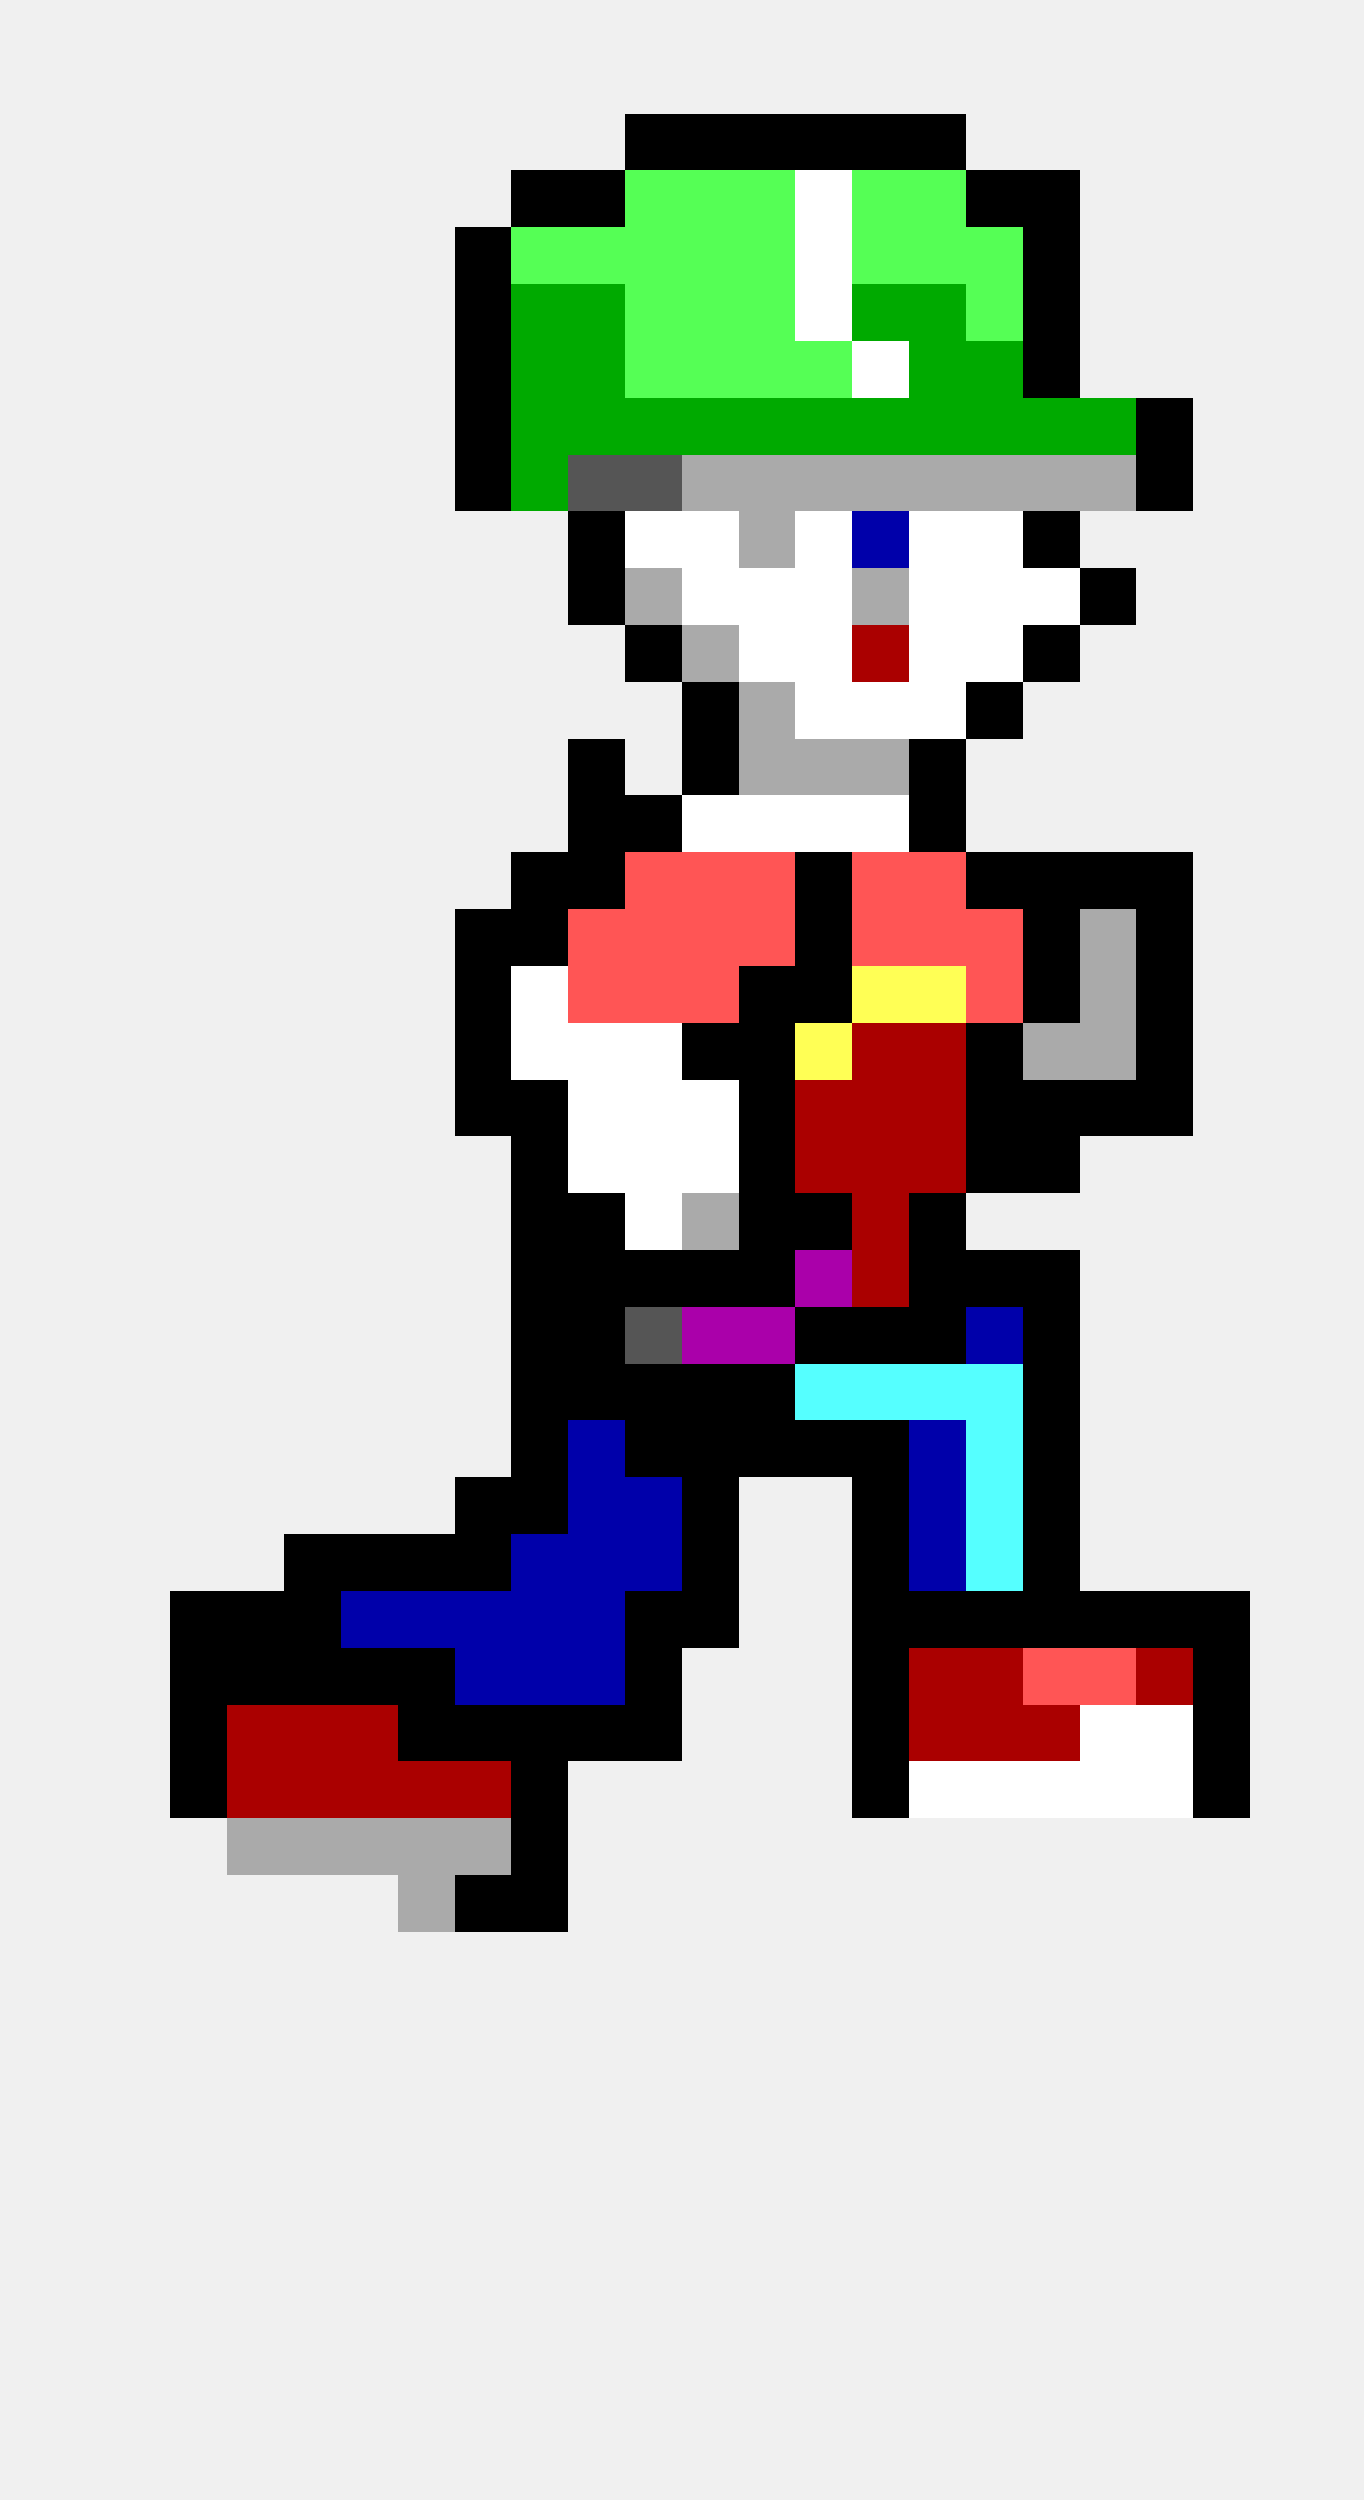
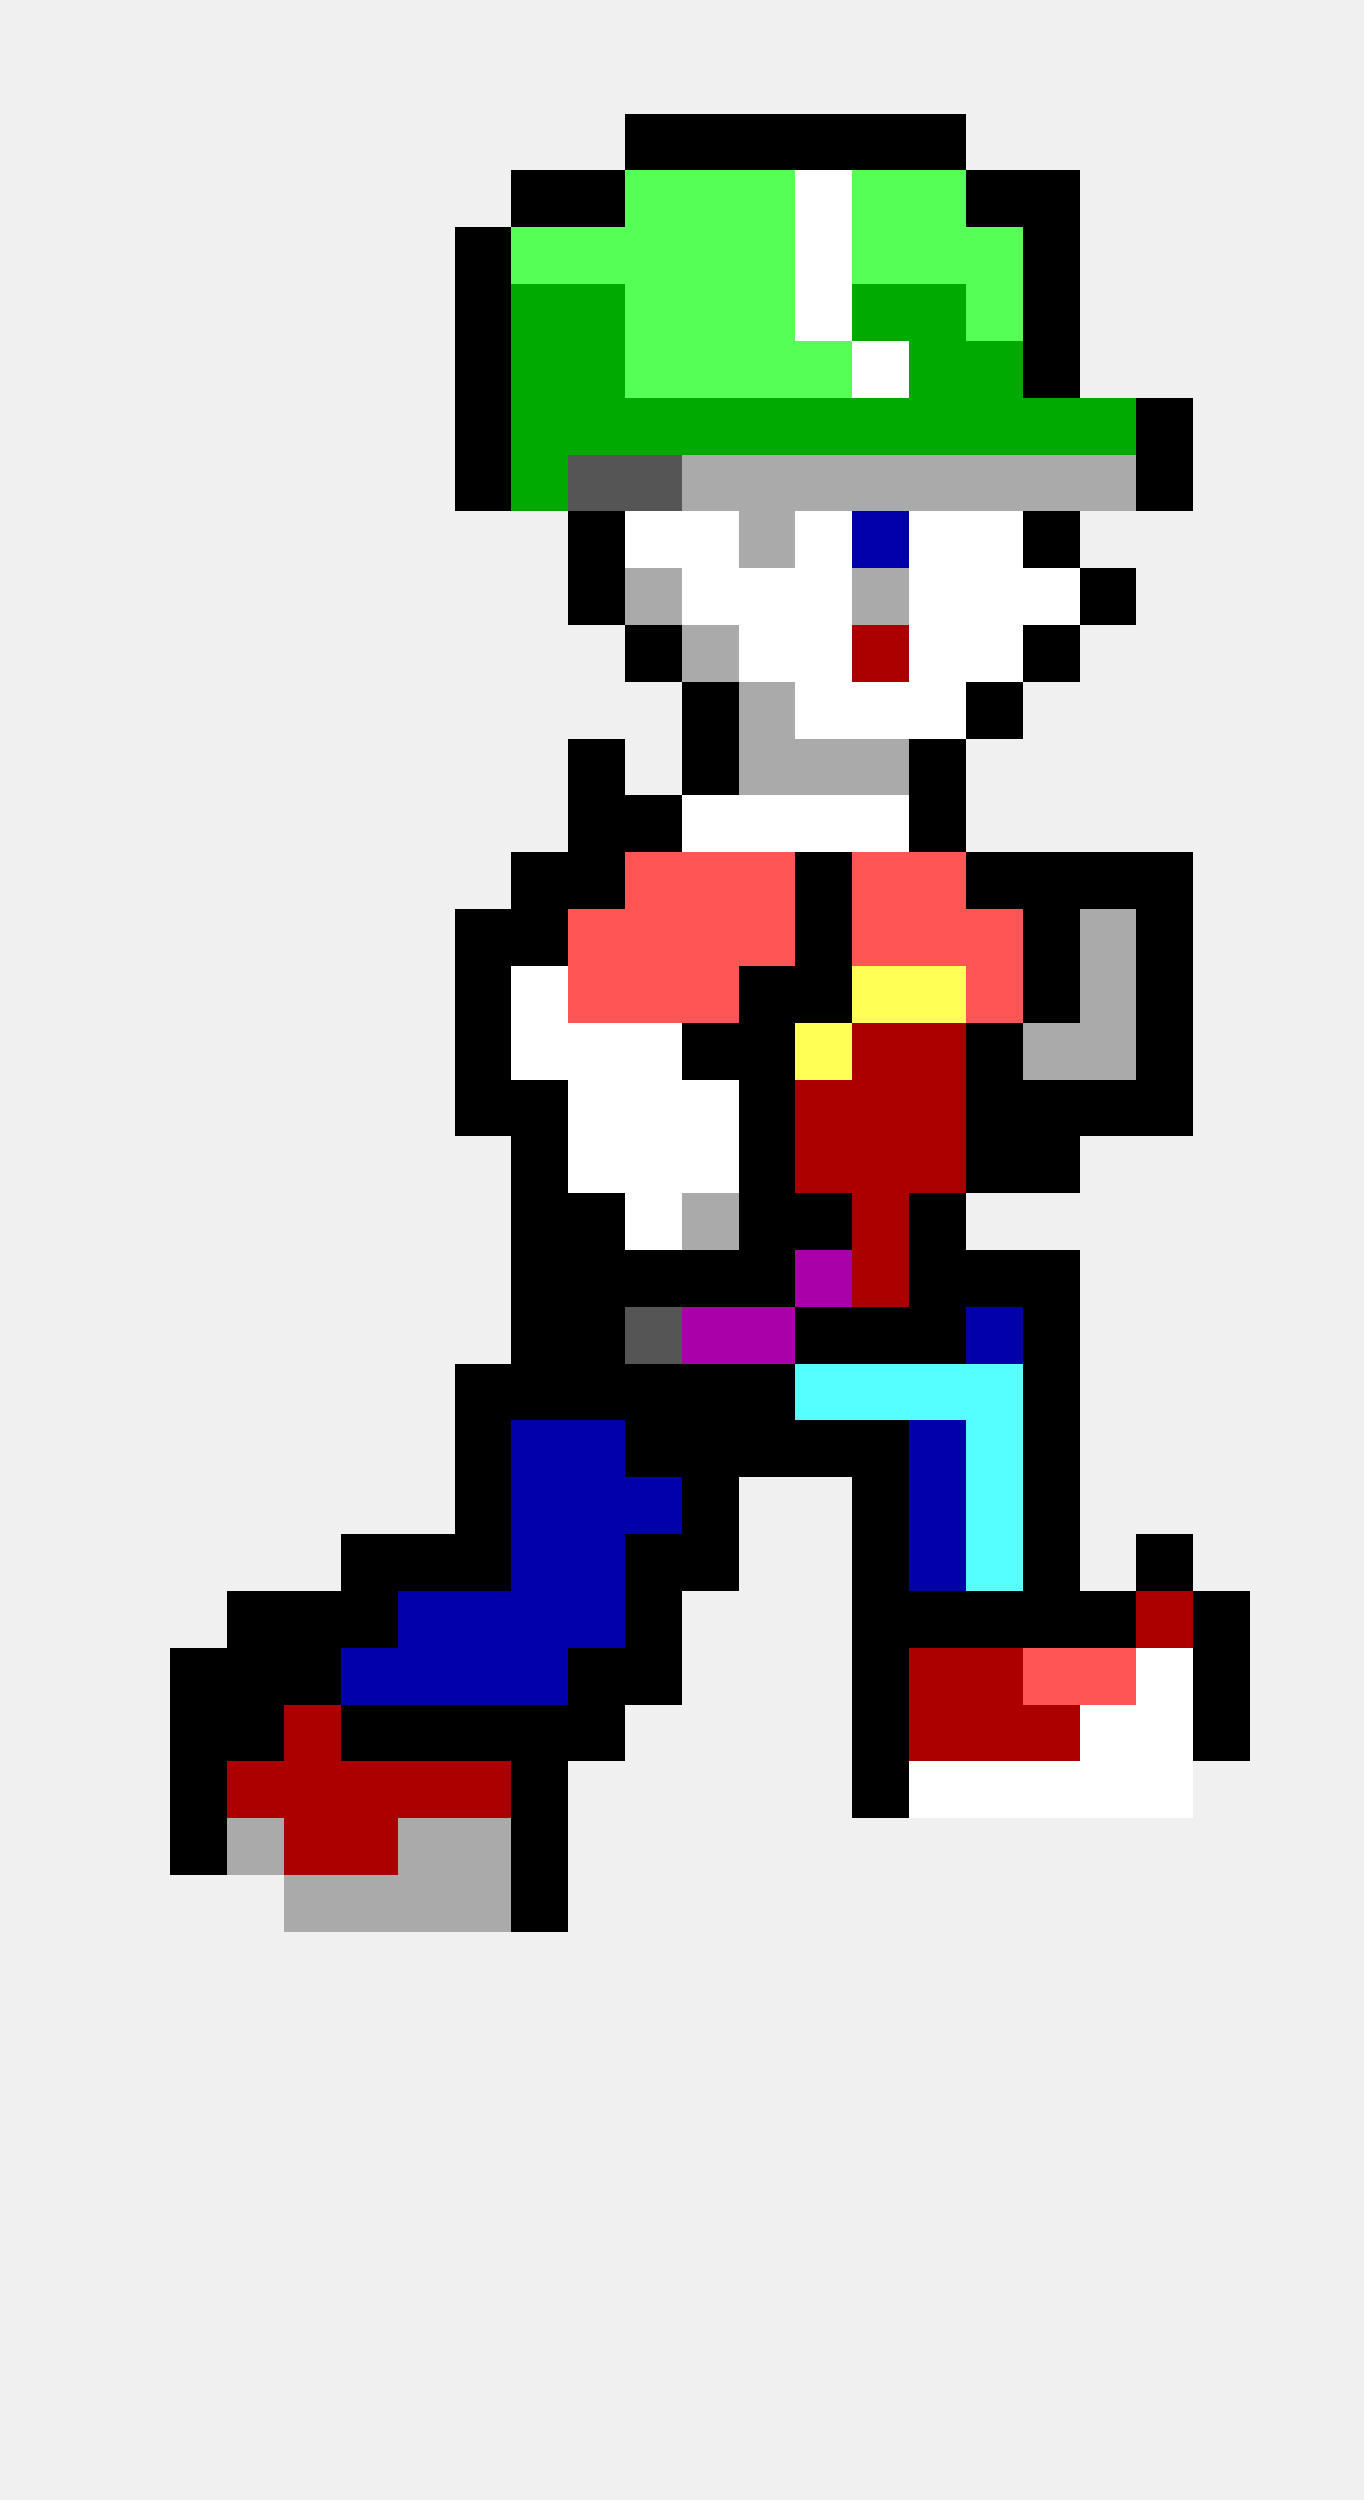
<svg xmlns="http://www.w3.org/2000/svg" width="24" height="44" viewBox="0 0 24 44" shape-rendering="crispEdges">
  <rect x="11" y="2" width="1" height="1" fill="#000000" />
  <rect x="12" y="2" width="1" height="1" fill="#000000" />
  <rect x="13" y="2" width="1" height="1" fill="#000000" />
  <rect x="14" y="2" width="1" height="1" fill="#000000" />
  <rect x="15" y="2" width="1" height="1" fill="#000000" />
  <rect x="16" y="2" width="1" height="1" fill="#000000" />
  <rect x="9" y="3" width="1" height="1" fill="#000000" />
  <rect x="10" y="3" width="1" height="1" fill="#000000" />
  <rect x="11" y="3" width="1" height="1" fill="#55ff55" />
  <rect x="12" y="3" width="1" height="1" fill="#55ff55" />
  <rect x="13" y="3" width="1" height="1" fill="#55ff55" />
  <rect x="14" y="3" width="1" height="1" fill="#ffffff" />
  <rect x="15" y="3" width="1" height="1" fill="#55ff55" />
  <rect x="16" y="3" width="1" height="1" fill="#55ff55" />
  <rect x="17" y="3" width="1" height="1" fill="#000000" />
  <rect x="18" y="3" width="1" height="1" fill="#000000" />
  <rect x="8" y="4" width="1" height="1" fill="#000000" />
  <rect x="9" y="4" width="1" height="1" fill="#55ff55" />
  <rect x="10" y="4" width="1" height="1" fill="#55ff55" />
  <rect x="11" y="4" width="1" height="1" fill="#55ff55" />
  <rect x="12" y="4" width="1" height="1" fill="#55ff55" />
  <rect x="13" y="4" width="1" height="1" fill="#55ff55" />
  <rect x="14" y="4" width="1" height="1" fill="#ffffff" />
  <rect x="15" y="4" width="1" height="1" fill="#55ff55" />
  <rect x="16" y="4" width="1" height="1" fill="#55ff55" />
  <rect x="17" y="4" width="1" height="1" fill="#55ff55" />
  <rect x="18" y="4" width="1" height="1" fill="#000000" />
  <rect x="8" y="5" width="1" height="1" fill="#000000" />
  <rect x="9" y="5" width="1" height="1" fill="#00aa00" />
  <rect x="10" y="5" width="1" height="1" fill="#00aa00" />
  <rect x="11" y="5" width="1" height="1" fill="#55ff55" />
  <rect x="12" y="5" width="1" height="1" fill="#55ff55" />
  <rect x="13" y="5" width="1" height="1" fill="#55ff55" />
  <rect x="14" y="5" width="1" height="1" fill="#ffffff" />
  <rect x="15" y="5" width="1" height="1" fill="#00aa00" />
  <rect x="16" y="5" width="1" height="1" fill="#00aa00" />
  <rect x="17" y="5" width="1" height="1" fill="#55ff55" />
  <rect x="18" y="5" width="1" height="1" fill="#000000" />
  <rect x="8" y="6" width="1" height="1" fill="#000000" />
  <rect x="9" y="6" width="1" height="1" fill="#00aa00" />
  <rect x="10" y="6" width="1" height="1" fill="#00aa00" />
  <rect x="11" y="6" width="1" height="1" fill="#55ff55" />
  <rect x="12" y="6" width="1" height="1" fill="#55ff55" />
  <rect x="13" y="6" width="1" height="1" fill="#55ff55" />
  <rect x="14" y="6" width="1" height="1" fill="#55ff55" />
  <rect x="15" y="6" width="1" height="1" fill="#ffffff" />
  <rect x="16" y="6" width="1" height="1" fill="#00aa00" />
  <rect x="17" y="6" width="1" height="1" fill="#00aa00" />
  <rect x="18" y="6" width="1" height="1" fill="#000000" />
  <rect x="8" y="7" width="1" height="1" fill="#000000" />
  <rect x="9" y="7" width="1" height="1" fill="#00aa00" />
  <rect x="10" y="7" width="1" height="1" fill="#00aa00" />
  <rect x="11" y="7" width="1" height="1" fill="#00aa00" />
  <rect x="12" y="7" width="1" height="1" fill="#00aa00" />
  <rect x="13" y="7" width="1" height="1" fill="#00aa00" />
  <rect x="14" y="7" width="1" height="1" fill="#00aa00" />
  <rect x="15" y="7" width="1" height="1" fill="#00aa00" />
  <rect x="16" y="7" width="1" height="1" fill="#00aa00" />
  <rect x="17" y="7" width="1" height="1" fill="#00aa00" />
  <rect x="18" y="7" width="1" height="1" fill="#00aa00" />
  <rect x="19" y="7" width="1" height="1" fill="#00aa00" />
  <rect x="20" y="7" width="1" height="1" fill="#000000" />
  <rect x="8" y="8" width="1" height="1" fill="#000000" />
  <rect x="9" y="8" width="1" height="1" fill="#00aa00" />
  <rect x="10" y="8" width="1" height="1" fill="#555555" />
  <rect x="11" y="8" width="1" height="1" fill="#555555" />
  <rect x="12" y="8" width="1" height="1" fill="#aaaaaa" />
  <rect x="13" y="8" width="1" height="1" fill="#aaaaaa" />
  <rect x="14" y="8" width="1" height="1" fill="#aaaaaa" />
  <rect x="15" y="8" width="1" height="1" fill="#aaaaaa" />
  <rect x="16" y="8" width="1" height="1" fill="#aaaaaa" />
  <rect x="17" y="8" width="1" height="1" fill="#aaaaaa" />
  <rect x="18" y="8" width="1" height="1" fill="#aaaaaa" />
  <rect x="19" y="8" width="1" height="1" fill="#aaaaaa" />
  <rect x="20" y="8" width="1" height="1" fill="#000000" />
  <rect x="10" y="9" width="1" height="1" fill="#000000" />
  <rect x="11" y="9" width="1" height="1" fill="#ffffff" />
  <rect x="12" y="9" width="1" height="1" fill="#ffffff" />
  <rect x="13" y="9" width="1" height="1" fill="#aaaaaa" />
  <rect x="14" y="9" width="1" height="1" fill="#ffffff" />
  <rect x="15" y="9" width="1" height="1" fill="#0000aa" />
  <rect x="16" y="9" width="1" height="1" fill="#ffffff" />
  <rect x="17" y="9" width="1" height="1" fill="#ffffff" />
  <rect x="18" y="9" width="1" height="1" fill="#000000" />
  <rect x="10" y="10" width="1" height="1" fill="#000000" />
  <rect x="11" y="10" width="1" height="1" fill="#aaaaaa" />
  <rect x="12" y="10" width="1" height="1" fill="#ffffff" />
  <rect x="13" y="10" width="1" height="1" fill="#ffffff" />
  <rect x="14" y="10" width="1" height="1" fill="#ffffff" />
  <rect x="15" y="10" width="1" height="1" fill="#aaaaaa" />
  <rect x="16" y="10" width="1" height="1" fill="#ffffff" />
  <rect x="17" y="10" width="1" height="1" fill="#ffffff" />
  <rect x="18" y="10" width="1" height="1" fill="#ffffff" />
  <rect x="19" y="10" width="1" height="1" fill="#000000" />
  <rect x="11" y="11" width="1" height="1" fill="#000000" />
  <rect x="12" y="11" width="1" height="1" fill="#aaaaaa" />
  <rect x="13" y="11" width="1" height="1" fill="#ffffff" />
  <rect x="14" y="11" width="1" height="1" fill="#ffffff" />
  <rect x="15" y="11" width="1" height="1" fill="#aa0000" />
  <rect x="16" y="11" width="1" height="1" fill="#ffffff" />
  <rect x="17" y="11" width="1" height="1" fill="#ffffff" />
  <rect x="18" y="11" width="1" height="1" fill="#000000" />
  <rect x="12" y="12" width="1" height="1" fill="#000000" />
  <rect x="13" y="12" width="1" height="1" fill="#aaaaaa" />
  <rect x="14" y="12" width="1" height="1" fill="#ffffff" />
  <rect x="15" y="12" width="1" height="1" fill="#ffffff" />
  <rect x="16" y="12" width="1" height="1" fill="#ffffff" />
  <rect x="17" y="12" width="1" height="1" fill="#000000" />
  <rect x="10" y="13" width="1" height="1" fill="#000000" />
  <rect x="12" y="13" width="1" height="1" fill="#000000" />
  <rect x="13" y="13" width="1" height="1" fill="#aaaaaa" />
  <rect x="14" y="13" width="1" height="1" fill="#aaaaaa" />
  <rect x="15" y="13" width="1" height="1" fill="#aaaaaa" />
  <rect x="16" y="13" width="1" height="1" fill="#000000" />
  <rect x="10" y="14" width="1" height="1" fill="#000000" />
  <rect x="11" y="14" width="1" height="1" fill="#000000" />
  <rect x="12" y="14" width="1" height="1" fill="#ffffff" />
  <rect x="13" y="14" width="1" height="1" fill="#ffffff" />
  <rect x="14" y="14" width="1" height="1" fill="#ffffff" />
  <rect x="15" y="14" width="1" height="1" fill="#ffffff" />
  <rect x="16" y="14" width="1" height="1" fill="#000000" />
  <rect x="9" y="15" width="1" height="1" fill="#000000" />
  <rect x="10" y="15" width="1" height="1" fill="#000000" />
  <rect x="11" y="15" width="1" height="1" fill="#ff5555" />
  <rect x="12" y="15" width="1" height="1" fill="#ff5555" />
  <rect x="13" y="15" width="1" height="1" fill="#ff5555" />
  <rect x="14" y="15" width="1" height="1" fill="#000000" />
  <rect x="15" y="15" width="1" height="1" fill="#ff5555" />
  <rect x="16" y="15" width="1" height="1" fill="#ff5555" />
  <rect x="17" y="15" width="1" height="1" fill="#000000" />
  <rect x="18" y="15" width="1" height="1" fill="#000000" />
  <rect x="19" y="15" width="1" height="1" fill="#000000" />
  <rect x="20" y="15" width="1" height="1" fill="#000000" />
  <rect x="8" y="16" width="1" height="1" fill="#000000" />
  <rect x="9" y="16" width="1" height="1" fill="#000000" />
  <rect x="10" y="16" width="1" height="1" fill="#ff5555" />
  <rect x="11" y="16" width="1" height="1" fill="#ff5555" />
  <rect x="12" y="16" width="1" height="1" fill="#ff5555" />
  <rect x="13" y="16" width="1" height="1" fill="#ff5555" />
  <rect x="14" y="16" width="1" height="1" fill="#000000" />
  <rect x="15" y="16" width="1" height="1" fill="#ff5555" />
  <rect x="16" y="16" width="1" height="1" fill="#ff5555" />
  <rect x="17" y="16" width="1" height="1" fill="#ff5555" />
  <rect x="18" y="16" width="1" height="1" fill="#000000" />
  <rect x="19" y="16" width="1" height="1" fill="#aaaaaa" />
  <rect x="20" y="16" width="1" height="1" fill="#000000" />
  <rect x="8" y="17" width="1" height="1" fill="#000000" />
  <rect x="9" y="17" width="1" height="1" fill="#ffffff" />
  <rect x="10" y="17" width="1" height="1" fill="#ff5555" />
  <rect x="11" y="17" width="1" height="1" fill="#ff5555" />
  <rect x="12" y="17" width="1" height="1" fill="#ff5555" />
  <rect x="13" y="17" width="1" height="1" fill="#000000" />
  <rect x="14" y="17" width="1" height="1" fill="#000000" />
  <rect x="15" y="17" width="1" height="1" fill="#ffff55" />
  <rect x="16" y="17" width="1" height="1" fill="#ffff55" />
  <rect x="17" y="17" width="1" height="1" fill="#ff5555" />
  <rect x="18" y="17" width="1" height="1" fill="#000000" />
  <rect x="19" y="17" width="1" height="1" fill="#aaaaaa" />
  <rect x="20" y="17" width="1" height="1" fill="#000000" />
  <rect x="8" y="18" width="1" height="1" fill="#000000" />
  <rect x="9" y="18" width="1" height="1" fill="#ffffff" />
  <rect x="10" y="18" width="1" height="1" fill="#ffffff" />
  <rect x="11" y="18" width="1" height="1" fill="#ffffff" />
  <rect x="12" y="18" width="1" height="1" fill="#000000" />
  <rect x="13" y="18" width="1" height="1" fill="#000000" />
  <rect x="14" y="18" width="1" height="1" fill="#ffff55" />
  <rect x="15" y="18" width="1" height="1" fill="#aa0000" />
  <rect x="16" y="18" width="1" height="1" fill="#aa0000" />
  <rect x="17" y="18" width="1" height="1" fill="#000000" />
  <rect x="18" y="18" width="1" height="1" fill="#aaaaaa" />
  <rect x="19" y="18" width="1" height="1" fill="#aaaaaa" />
  <rect x="20" y="18" width="1" height="1" fill="#000000" />
  <rect x="8" y="19" width="1" height="1" fill="#000000" />
  <rect x="9" y="19" width="1" height="1" fill="#000000" />
  <rect x="10" y="19" width="1" height="1" fill="#ffffff" />
  <rect x="11" y="19" width="1" height="1" fill="#ffffff" />
  <rect x="12" y="19" width="1" height="1" fill="#ffffff" />
  <rect x="13" y="19" width="1" height="1" fill="#000000" />
  <rect x="14" y="19" width="1" height="1" fill="#aa0000" />
  <rect x="15" y="19" width="1" height="1" fill="#aa0000" />
  <rect x="16" y="19" width="1" height="1" fill="#aa0000" />
  <rect x="17" y="19" width="1" height="1" fill="#000000" />
  <rect x="18" y="19" width="1" height="1" fill="#000000" />
  <rect x="19" y="19" width="1" height="1" fill="#000000" />
  <rect x="20" y="19" width="1" height="1" fill="#000000" />
  <rect x="9" y="20" width="1" height="1" fill="#000000" />
  <rect x="10" y="20" width="1" height="1" fill="#ffffff" />
  <rect x="11" y="20" width="1" height="1" fill="#ffffff" />
  <rect x="12" y="20" width="1" height="1" fill="#ffffff" />
  <rect x="13" y="20" width="1" height="1" fill="#000000" />
  <rect x="14" y="20" width="1" height="1" fill="#aa0000" />
  <rect x="15" y="20" width="1" height="1" fill="#aa0000" />
  <rect x="16" y="20" width="1" height="1" fill="#aa0000" />
  <rect x="17" y="20" width="1" height="1" fill="#000000" />
  <rect x="18" y="20" width="1" height="1" fill="#000000" />
  <rect x="9" y="21" width="1" height="1" fill="#000000" />
  <rect x="10" y="21" width="1" height="1" fill="#000000" />
  <rect x="11" y="21" width="1" height="1" fill="#ffffff" />
  <rect x="12" y="21" width="1" height="1" fill="#aaaaaa" />
  <rect x="13" y="21" width="1" height="1" fill="#000000" />
  <rect x="14" y="21" width="1" height="1" fill="#000000" />
  <rect x="15" y="21" width="1" height="1" fill="#aa0000" />
  <rect x="16" y="21" width="1" height="1" fill="#000000" />
  <rect x="9" y="22" width="1" height="1" fill="#000000" />
  <rect x="10" y="22" width="1" height="1" fill="#000000" />
  <rect x="11" y="22" width="1" height="1" fill="#000000" />
  <rect x="12" y="22" width="1" height="1" fill="#000000" />
  <rect x="13" y="22" width="1" height="1" fill="#000000" />
  <rect x="14" y="22" width="1" height="1" fill="#aa00aa" />
  <rect x="15" y="22" width="1" height="1" fill="#aa0000" />
  <rect x="16" y="22" width="1" height="1" fill="#000000" />
  <rect x="17" y="22" width="1" height="1" fill="#000000" />
  <rect x="18" y="22" width="1" height="1" fill="#000000" />
  <rect x="9" y="23" width="1" height="1" fill="#000000" />
  <rect x="10" y="23" width="1" height="1" fill="#000000" />
  <rect x="11" y="23" width="1" height="1" fill="#555555" />
  <rect x="12" y="23" width="1" height="1" fill="#aa00aa" />
  <rect x="13" y="23" width="1" height="1" fill="#aa00aa" />
  <rect x="14" y="23" width="1" height="1" fill="#000000" />
  <rect x="15" y="23" width="1" height="1" fill="#000000" />
  <rect x="16" y="23" width="1" height="1" fill="#000000" />
  <rect x="17" y="23" width="1" height="1" fill="#0000aa" />
  <rect x="18" y="23" width="1" height="1" fill="#000000" />
+   <rect x="8" y="24" width="1" height="1" fill="#000000" />
  <rect x="9" y="24" width="1" height="1" fill="#000000" />
  <rect x="10" y="24" width="1" height="1" fill="#000000" />
  <rect x="11" y="24" width="1" height="1" fill="#000000" />
  <rect x="12" y="24" width="1" height="1" fill="#000000" />
  <rect x="13" y="24" width="1" height="1" fill="#000000" />
  <rect x="14" y="24" width="1" height="1" fill="#55ffff" />
  <rect x="15" y="24" width="1" height="1" fill="#55ffff" />
  <rect x="16" y="24" width="1" height="1" fill="#55ffff" />
  <rect x="17" y="24" width="1" height="1" fill="#55ffff" />
  <rect x="18" y="24" width="1" height="1" fill="#000000" />
-   <rect x="9" y="25" width="1" height="1" fill="#000000" />
+   <rect x="8" y="25" width="1" height="1" fill="#000000" />
+   <rect x="9" y="25" width="1" height="1" fill="#0000aa" />
  <rect x="10" y="25" width="1" height="1" fill="#0000aa" />
  <rect x="11" y="25" width="1" height="1" fill="#000000" />
  <rect x="12" y="25" width="1" height="1" fill="#000000" />
  <rect x="13" y="25" width="1" height="1" fill="#000000" />
  <rect x="14" y="25" width="1" height="1" fill="#000000" />
  <rect x="15" y="25" width="1" height="1" fill="#000000" />
  <rect x="16" y="25" width="1" height="1" fill="#0000aa" />
  <rect x="17" y="25" width="1" height="1" fill="#55ffff" />
  <rect x="18" y="25" width="1" height="1" fill="#000000" />
  <rect x="8" y="26" width="1" height="1" fill="#000000" />
-   <rect x="9" y="26" width="1" height="1" fill="#000000" />
+   <rect x="9" y="26" width="1" height="1" fill="#0000aa" />
  <rect x="10" y="26" width="1" height="1" fill="#0000aa" />
  <rect x="11" y="26" width="1" height="1" fill="#0000aa" />
  <rect x="12" y="26" width="1" height="1" fill="#000000" />
  <rect x="15" y="26" width="1" height="1" fill="#000000" />
  <rect x="16" y="26" width="1" height="1" fill="#0000aa" />
  <rect x="17" y="26" width="1" height="1" fill="#55ffff" />
  <rect x="18" y="26" width="1" height="1" fill="#000000" />
-   <rect x="5" y="27" width="1" height="1" fill="#000000" />
  <rect x="6" y="27" width="1" height="1" fill="#000000" />
  <rect x="7" y="27" width="1" height="1" fill="#000000" />
  <rect x="8" y="27" width="1" height="1" fill="#000000" />
  <rect x="9" y="27" width="1" height="1" fill="#0000aa" />
  <rect x="10" y="27" width="1" height="1" fill="#0000aa" />
-   <rect x="11" y="27" width="1" height="1" fill="#0000aa" />
+   <rect x="11" y="27" width="1" height="1" fill="#000000" />
  <rect x="12" y="27" width="1" height="1" fill="#000000" />
  <rect x="15" y="27" width="1" height="1" fill="#000000" />
  <rect x="16" y="27" width="1" height="1" fill="#0000aa" />
  <rect x="17" y="27" width="1" height="1" fill="#55ffff" />
  <rect x="18" y="27" width="1" height="1" fill="#000000" />
-   <rect x="3" y="28" width="1" height="1" fill="#000000" />
+   <rect x="20" y="27" width="1" height="1" fill="#000000" />
  <rect x="4" y="28" width="1" height="1" fill="#000000" />
  <rect x="5" y="28" width="1" height="1" fill="#000000" />
-   <rect x="6" y="28" width="1" height="1" fill="#0000aa" />
+   <rect x="6" y="28" width="1" height="1" fill="#000000" />
  <rect x="7" y="28" width="1" height="1" fill="#0000aa" />
  <rect x="8" y="28" width="1" height="1" fill="#0000aa" />
  <rect x="9" y="28" width="1" height="1" fill="#0000aa" />
  <rect x="10" y="28" width="1" height="1" fill="#0000aa" />
  <rect x="11" y="28" width="1" height="1" fill="#000000" />
-   <rect x="12" y="28" width="1" height="1" fill="#000000" />
  <rect x="15" y="28" width="1" height="1" fill="#000000" />
  <rect x="16" y="28" width="1" height="1" fill="#000000" />
  <rect x="17" y="28" width="1" height="1" fill="#000000" />
  <rect x="18" y="28" width="1" height="1" fill="#000000" />
  <rect x="19" y="28" width="1" height="1" fill="#000000" />
-   <rect x="20" y="28" width="1" height="1" fill="#000000" />
+   <rect x="20" y="28" width="1" height="1" fill="#aa0000" />
  <rect x="21" y="28" width="1" height="1" fill="#000000" />
  <rect x="3" y="29" width="1" height="1" fill="#000000" />
  <rect x="4" y="29" width="1" height="1" fill="#000000" />
  <rect x="5" y="29" width="1" height="1" fill="#000000" />
-   <rect x="6" y="29" width="1" height="1" fill="#000000" />
-   <rect x="7" y="29" width="1" height="1" fill="#000000" />
+   <rect x="6" y="29" width="1" height="1" fill="#0000aa" />
+   <rect x="7" y="29" width="1" height="1" fill="#0000aa" />
  <rect x="8" y="29" width="1" height="1" fill="#0000aa" />
  <rect x="9" y="29" width="1" height="1" fill="#0000aa" />
-   <rect x="10" y="29" width="1" height="1" fill="#0000aa" />
+   <rect x="10" y="29" width="1" height="1" fill="#000000" />
  <rect x="11" y="29" width="1" height="1" fill="#000000" />
  <rect x="15" y="29" width="1" height="1" fill="#000000" />
  <rect x="16" y="29" width="1" height="1" fill="#aa0000" />
  <rect x="17" y="29" width="1" height="1" fill="#aa0000" />
  <rect x="18" y="29" width="1" height="1" fill="#ff5555" />
  <rect x="19" y="29" width="1" height="1" fill="#ff5555" />
-   <rect x="20" y="29" width="1" height="1" fill="#aa0000" />
+   <rect x="20" y="29" width="1" height="1" fill="#ffffff" />
  <rect x="21" y="29" width="1" height="1" fill="#000000" />
  <rect x="3" y="30" width="1" height="1" fill="#000000" />
-   <rect x="4" y="30" width="1" height="1" fill="#aa0000" />
+   <rect x="4" y="30" width="1" height="1" fill="#000000" />
  <rect x="5" y="30" width="1" height="1" fill="#aa0000" />
-   <rect x="6" y="30" width="1" height="1" fill="#aa0000" />
+   <rect x="6" y="30" width="1" height="1" fill="#000000" />
  <rect x="7" y="30" width="1" height="1" fill="#000000" />
  <rect x="8" y="30" width="1" height="1" fill="#000000" />
  <rect x="9" y="30" width="1" height="1" fill="#000000" />
  <rect x="10" y="30" width="1" height="1" fill="#000000" />
-   <rect x="11" y="30" width="1" height="1" fill="#000000" />
  <rect x="15" y="30" width="1" height="1" fill="#000000" />
  <rect x="16" y="30" width="1" height="1" fill="#aa0000" />
  <rect x="17" y="30" width="1" height="1" fill="#aa0000" />
  <rect x="18" y="30" width="1" height="1" fill="#aa0000" />
  <rect x="19" y="30" width="1" height="1" fill="#ffffff" />
  <rect x="20" y="30" width="1" height="1" fill="#ffffff" />
  <rect x="21" y="30" width="1" height="1" fill="#000000" />
  <rect x="3" y="31" width="1" height="1" fill="#000000" />
  <rect x="4" y="31" width="1" height="1" fill="#aa0000" />
  <rect x="5" y="31" width="1" height="1" fill="#aa0000" />
  <rect x="6" y="31" width="1" height="1" fill="#aa0000" />
  <rect x="7" y="31" width="1" height="1" fill="#aa0000" />
  <rect x="8" y="31" width="1" height="1" fill="#aa0000" />
  <rect x="9" y="31" width="1" height="1" fill="#000000" />
  <rect x="15" y="31" width="1" height="1" fill="#000000" />
  <rect x="16" y="31" width="1" height="1" fill="#ffffff" />
  <rect x="17" y="31" width="1" height="1" fill="#ffffff" />
  <rect x="18" y="31" width="1" height="1" fill="#ffffff" />
  <rect x="19" y="31" width="1" height="1" fill="#ffffff" />
  <rect x="20" y="31" width="1" height="1" fill="#ffffff" />
-   <rect x="21" y="31" width="1" height="1" fill="#000000" />
+   <rect x="3" y="32" width="1" height="1" fill="#000000" />
  <rect x="4" y="32" width="1" height="1" fill="#aaaaaa" />
-   <rect x="5" y="32" width="1" height="1" fill="#aaaaaa" />
-   <rect x="6" y="32" width="1" height="1" fill="#aaaaaa" />
+   <rect x="5" y="32" width="1" height="1" fill="#aa0000" />
+   <rect x="6" y="32" width="1" height="1" fill="#aa0000" />
  <rect x="7" y="32" width="1" height="1" fill="#aaaaaa" />
  <rect x="8" y="32" width="1" height="1" fill="#aaaaaa" />
  <rect x="9" y="32" width="1" height="1" fill="#000000" />
+   <rect x="5" y="33" width="1" height="1" fill="#aaaaaa" />
+   <rect x="6" y="33" width="1" height="1" fill="#aaaaaa" />
  <rect x="7" y="33" width="1" height="1" fill="#aaaaaa" />
-   <rect x="8" y="33" width="1" height="1" fill="#000000" />
+   <rect x="8" y="33" width="1" height="1" fill="#aaaaaa" />
  <rect x="9" y="33" width="1" height="1" fill="#000000" />
</svg>
